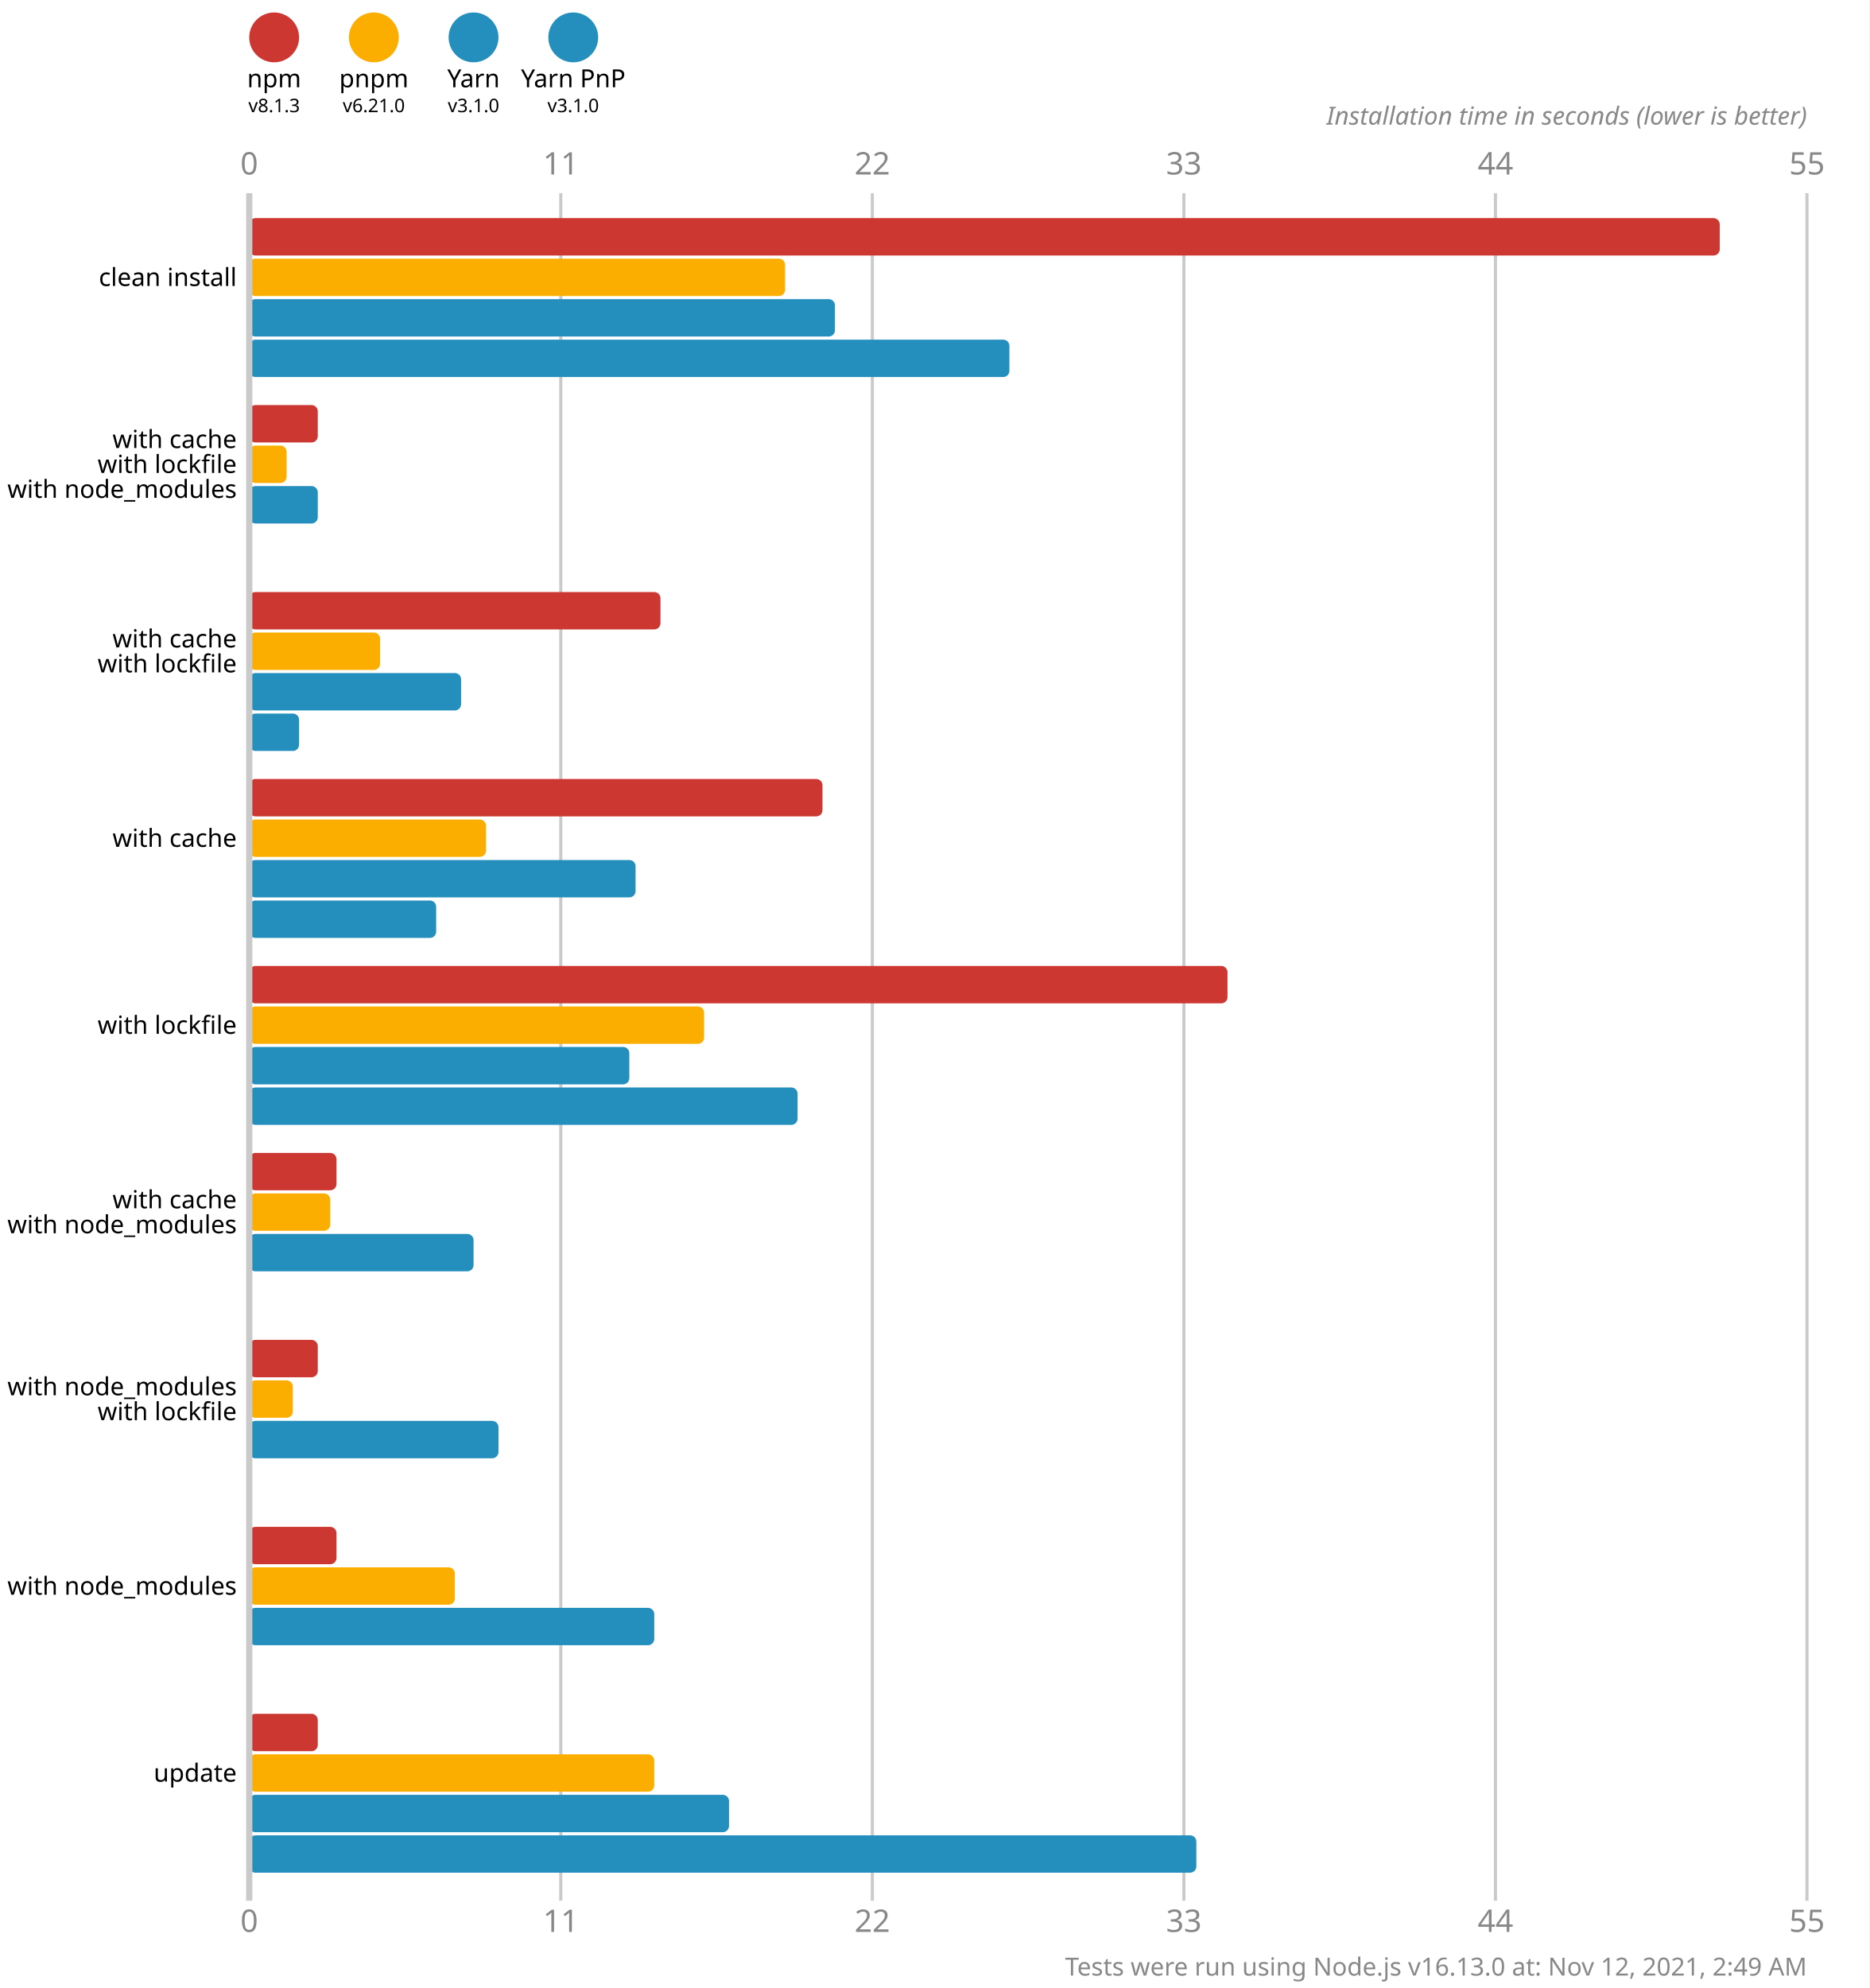
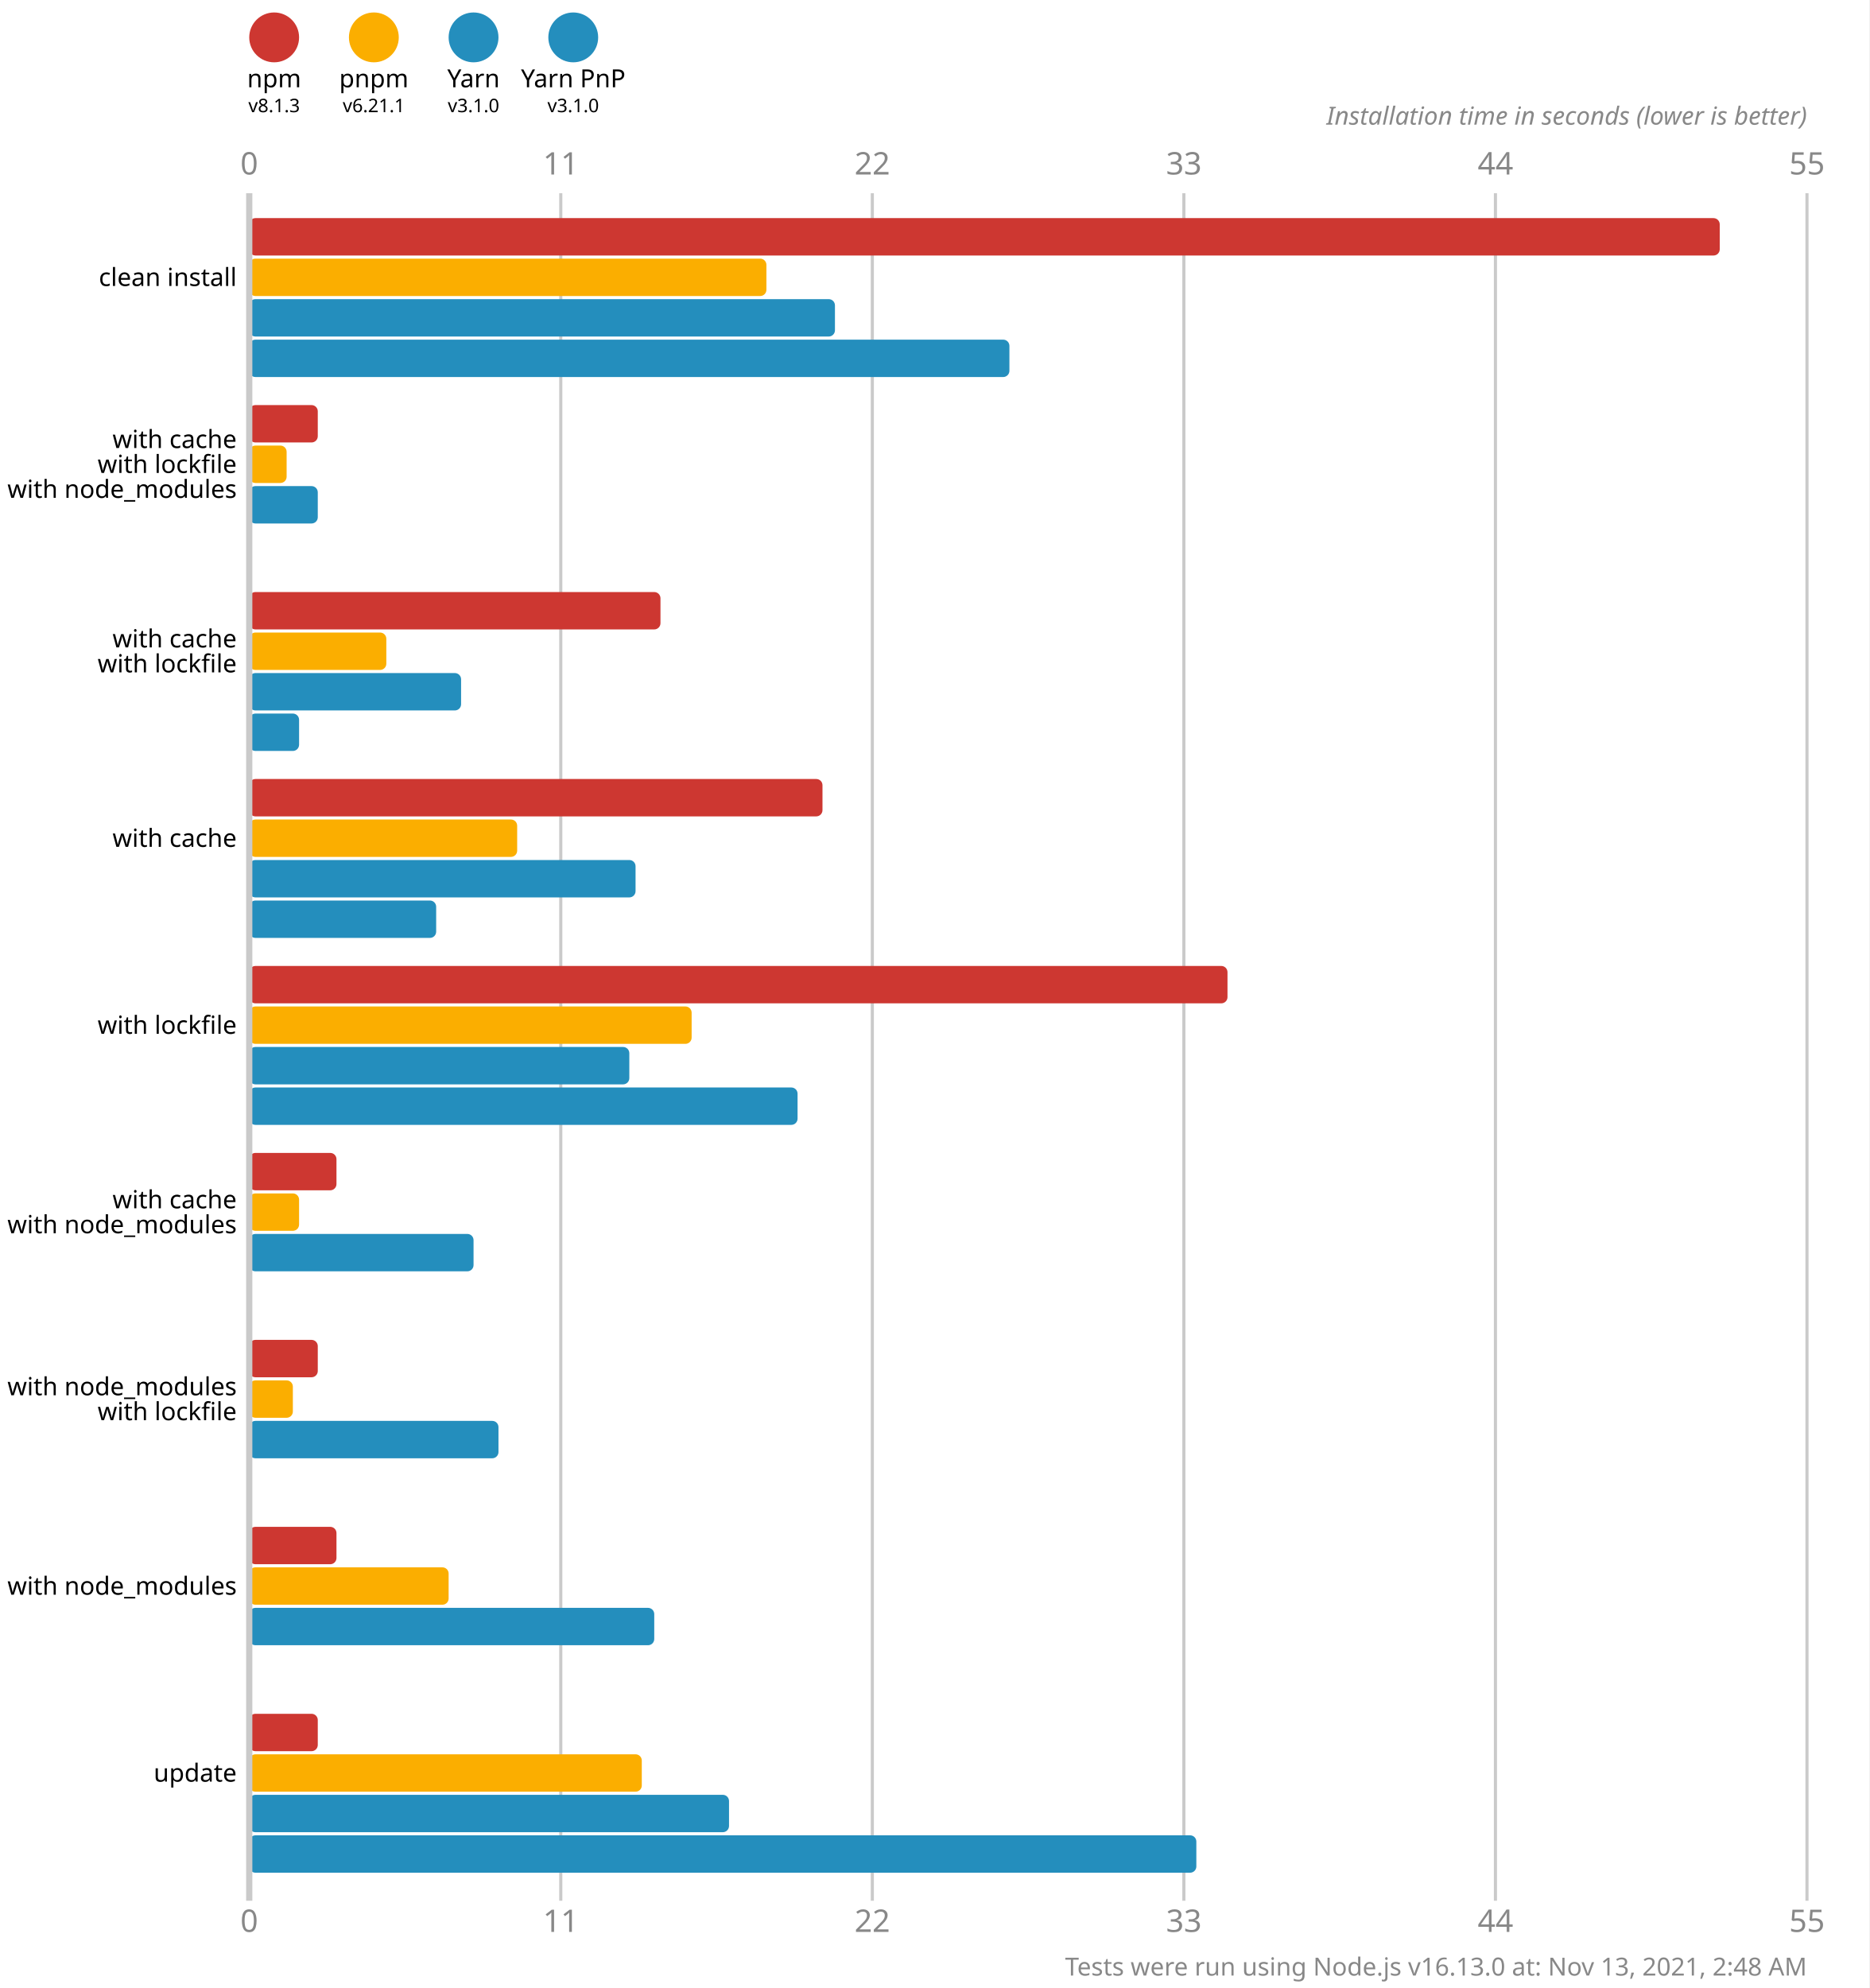
<svg xmlns="http://www.w3.org/2000/svg" version="1.1" viewBox="0 0 300 319">
  <style>
    .font { font-family: sans-serif; }
    .s3 { font-size: 3px; }
    .s4 { font-size: 4px; }
    .s5 { font-size: 5px; }
    .line { stroke: #cacaca; }
    .width { stroke-width: 0.5; }
    .text { fill: #888; }
  </style>
  <rect x="0" y="0" width="300" height="319" fill="#fff" />
  <circle cx="44" cy="6" r="4" fill="#cd3731" />
  <text x="44" y="14" class="font s4" text-anchor="middle">npm</text>
  <text x="44" y="18" class="font s3" text-anchor="middle">v8.1.3</text>
  <circle cx="60" cy="6" r="4" fill="#fbae00" />
  <text x="60" y="14" class="font s4" text-anchor="middle">pnpm</text>
-   <text x="60" y="18" class="font s3" text-anchor="middle">v6.21.0</text>
+   <text x="60" y="18" class="font s3" text-anchor="middle">v6.21.1</text>
  <circle cx="76" cy="6" r="4" fill="#248ebd" />
  <text x="76" y="14" class="font s4" text-anchor="middle">Yarn</text>
  <text x="76" y="18" class="font s3" text-anchor="middle">v3.1.0</text>
  <circle cx="92" cy="6" r="4" fill="#248ebd" />
  <text x="92" y="14" class="font s4" text-anchor="middle">Yarn PnP</text>
  <text x="92" y="18" class="font s3" text-anchor="middle">v3.1.0</text>
  <text x="40" y="28" class="font s5 text" text-anchor="middle">0</text>
  <text x="40" y="310" class="font s5 text" text-anchor="middle">0</text>
  <line x1="90" y1="31" x2="90" y2="305" class="line width" />
  <text x="90" y="28" class="font s5 text" text-anchor="middle">11</text>
  <text x="90" y="310" class="font s5 text" text-anchor="middle">11</text>
  <line x1="140" y1="31" x2="140" y2="305" class="line width" />
  <text x="140" y="28" class="font s5 text" text-anchor="middle">22</text>
  <text x="140" y="310" class="font s5 text" text-anchor="middle">22</text>
  <line x1="190" y1="31" x2="190" y2="305" class="line width" />
  <text x="190" y="28" class="font s5 text" text-anchor="middle">33</text>
  <text x="190" y="310" class="font s5 text" text-anchor="middle">33</text>
  <line x1="240" y1="31" x2="240" y2="305" class="line width" />
  <text x="240" y="28" class="font s5 text" text-anchor="middle">44</text>
  <text x="240" y="310" class="font s5 text" text-anchor="middle">44</text>
  <line x1="290" y1="31" x2="290" y2="305" class="line width" />
  <text x="290" y="28" class="font s5 text" text-anchor="middle">55</text>
  <text x="290" y="310" class="font s5 text" text-anchor="middle">55</text>
  <text x="290" y="20" class="font s4 text" font-style="italic" text-anchor="end">Installation time in seconds (lower is better)</text>
  <rect x="40" y="35" width="236" height="6" fill="#cd3731" rx="1" ry="1" />
-   <rect x="40" y="41.5" width="86" height="6" fill="#fbae00" rx="1" ry="1" />
+   <rect x="40" y="41.5" width="83" height="6" fill="#fbae00" rx="1" ry="1" />
  <rect x="40" y="48" width="94" height="6" fill="#248ebd" rx="1" ry="1" />
  <rect x="40" y="54.5" width="122" height="6" fill="#248ebd" rx="1" ry="1" />
  <rect x="40" y="65" width="11" height="6" fill="#cd3731" rx="1" ry="1" />
  <rect x="40" y="71.5" width="6" height="6" fill="#fbae00" rx="1" ry="1" />
  <rect x="40" y="78" width="11" height="6" fill="#248ebd" rx="1" ry="1" />
  <rect x="40" y="84.5" width="0" height="6" fill="#248ebd" rx="1" ry="1" />
  <rect x="40" y="95" width="66" height="6" fill="#cd3731" rx="1" ry="1" />
-   <rect x="40" y="101.5" width="21" height="6" fill="#fbae00" rx="1" ry="1" />
+   <rect x="40" y="101.5" width="22" height="6" fill="#fbae00" rx="1" ry="1" />
  <rect x="40" y="108" width="34" height="6" fill="#248ebd" rx="1" ry="1" />
  <rect x="40" y="114.5" width="8" height="6" fill="#248ebd" rx="1" ry="1" />
  <rect x="40" y="125" width="92" height="6" fill="#cd3731" rx="1" ry="1" />
-   <rect x="40" y="131.5" width="38" height="6" fill="#fbae00" rx="1" ry="1" />
+   <rect x="40" y="131.5" width="43" height="6" fill="#fbae00" rx="1" ry="1" />
  <rect x="40" y="138" width="62" height="6" fill="#248ebd" rx="1" ry="1" />
  <rect x="40" y="144.5" width="30" height="6" fill="#248ebd" rx="1" ry="1" />
  <rect x="40" y="155" width="157" height="6" fill="#cd3731" rx="1" ry="1" />
-   <rect x="40" y="161.5" width="73" height="6" fill="#fbae00" rx="1" ry="1" />
+   <rect x="40" y="161.5" width="71" height="6" fill="#fbae00" rx="1" ry="1" />
  <rect x="40" y="168" width="61" height="6" fill="#248ebd" rx="1" ry="1" />
  <rect x="40" y="174.5" width="88" height="6" fill="#248ebd" rx="1" ry="1" />
  <rect x="40" y="185" width="14" height="6" fill="#cd3731" rx="1" ry="1" />
-   <rect x="40" y="191.5" width="13" height="6" fill="#fbae00" rx="1" ry="1" />
+   <rect x="40" y="191.5" width="8" height="6" fill="#fbae00" rx="1" ry="1" />
  <rect x="40" y="198" width="36" height="6" fill="#248ebd" rx="1" ry="1" />
  <rect x="40" y="204.5" width="0" height="6" fill="#248ebd" rx="1" ry="1" />
  <rect x="40" y="215" width="11" height="6" fill="#cd3731" rx="1" ry="1" />
  <rect x="40" y="221.5" width="7" height="6" fill="#fbae00" rx="1" ry="1" />
  <rect x="40" y="228" width="40" height="6" fill="#248ebd" rx="1" ry="1" />
  <rect x="40" y="234.5" width="0" height="6" fill="#248ebd" rx="1" ry="1" />
  <rect x="40" y="245" width="14" height="6" fill="#cd3731" rx="1" ry="1" />
-   <rect x="40" y="251.5" width="33" height="6" fill="#fbae00" rx="1" ry="1" />
+   <rect x="40" y="251.5" width="32" height="6" fill="#fbae00" rx="1" ry="1" />
  <rect x="40" y="258" width="65" height="6" fill="#248ebd" rx="1" ry="1" />
  <rect x="40" y="264.5" width="0" height="6" fill="#248ebd" rx="1" ry="1" />
  <rect x="40" y="275" width="11" height="6" fill="#cd3731" rx="1" ry="1" />
-   <rect x="40" y="281.5" width="65" height="6" fill="#fbae00" rx="1" ry="1" />
+   <rect x="40" y="281.5" width="63" height="6" fill="#fbae00" rx="1" ry="1" />
  <rect x="40" y="288" width="77" height="6" fill="#248ebd" rx="1" ry="1" />
  <rect x="40" y="294.5" width="152" height="6" fill="#248ebd" rx="1" ry="1" />
  <line x1="40" y1="31" x2="40" y2="305" class="line" />
  <text x="38" y="44.5" class="font s4" dominant-baseline="middle" text-anchor="end">clean install</text>
  <text x="38" y="70.5" class="font s4" dominant-baseline="middle" text-anchor="end">with cache</text>
  <text x="38" y="74.5" class="font s4" dominant-baseline="middle" text-anchor="end">with lockfile</text>
  <text x="38" y="78.5" class="font s4" dominant-baseline="middle" text-anchor="end">with node_modules</text>
  <text x="38" y="102.5" class="font s4" dominant-baseline="middle" text-anchor="end">with cache</text>
  <text x="38" y="106.5" class="font s4" dominant-baseline="middle" text-anchor="end">with lockfile</text>
  <text x="38" y="134.5" class="font s4" dominant-baseline="middle" text-anchor="end">with cache</text>
  <text x="38" y="164.5" class="font s4" dominant-baseline="middle" text-anchor="end">with lockfile</text>
  <text x="38" y="192.5" class="font s4" dominant-baseline="middle" text-anchor="end">with cache</text>
  <text x="38" y="196.5" class="font s4" dominant-baseline="middle" text-anchor="end">with node_modules</text>
  <text x="38" y="222.5" class="font s4" dominant-baseline="middle" text-anchor="end">with node_modules</text>
  <text x="38" y="226.5" class="font s4" dominant-baseline="middle" text-anchor="end">with lockfile</text>
  <text x="38" y="254.5" class="font s4" dominant-baseline="middle" text-anchor="end">with node_modules</text>
  <text x="38" y="284.5" class="font s4" dominant-baseline="middle" text-anchor="end">update</text>
-   <text x="290" y="317" class="font s4 text" text-anchor="end">Tests were run using Node.js v16.13.0 at: Nov 12, 2021, 2:49 AM</text>
+   <text x="290" y="317" class="font s4 text" text-anchor="end">Tests were run using Node.js v16.13.0 at: Nov 13, 2021, 2:48 AM</text>
</svg>
